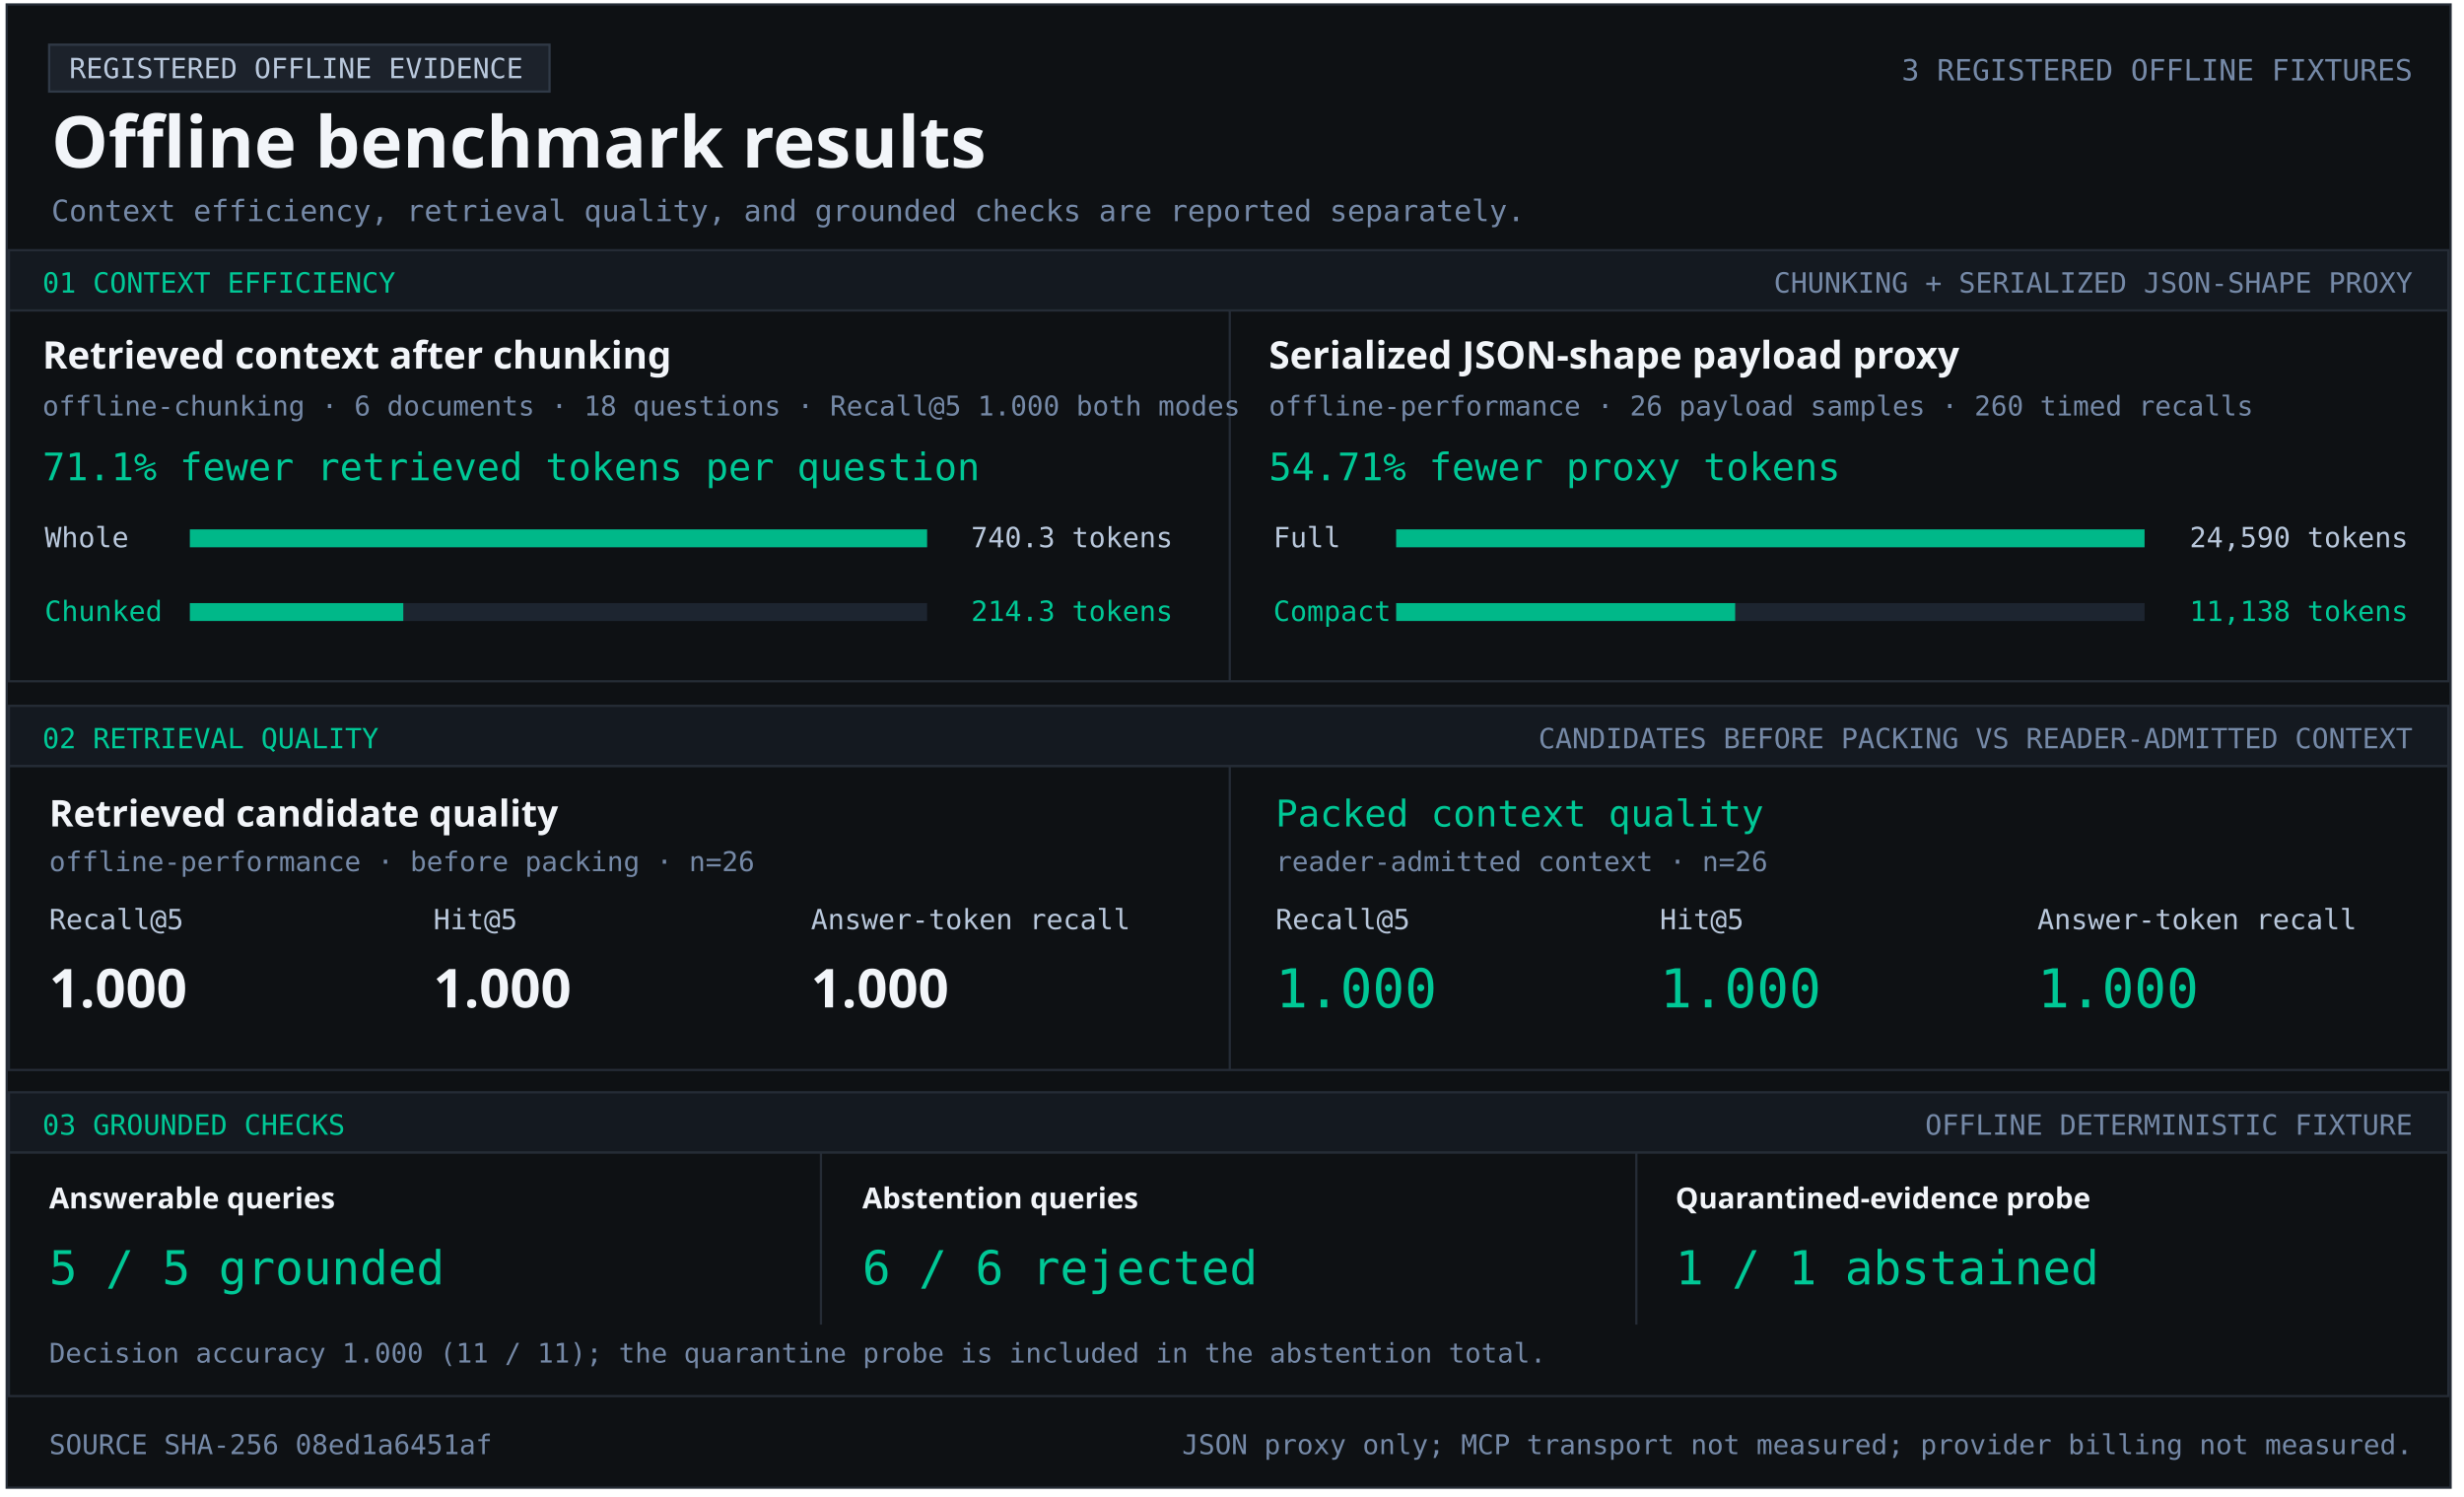
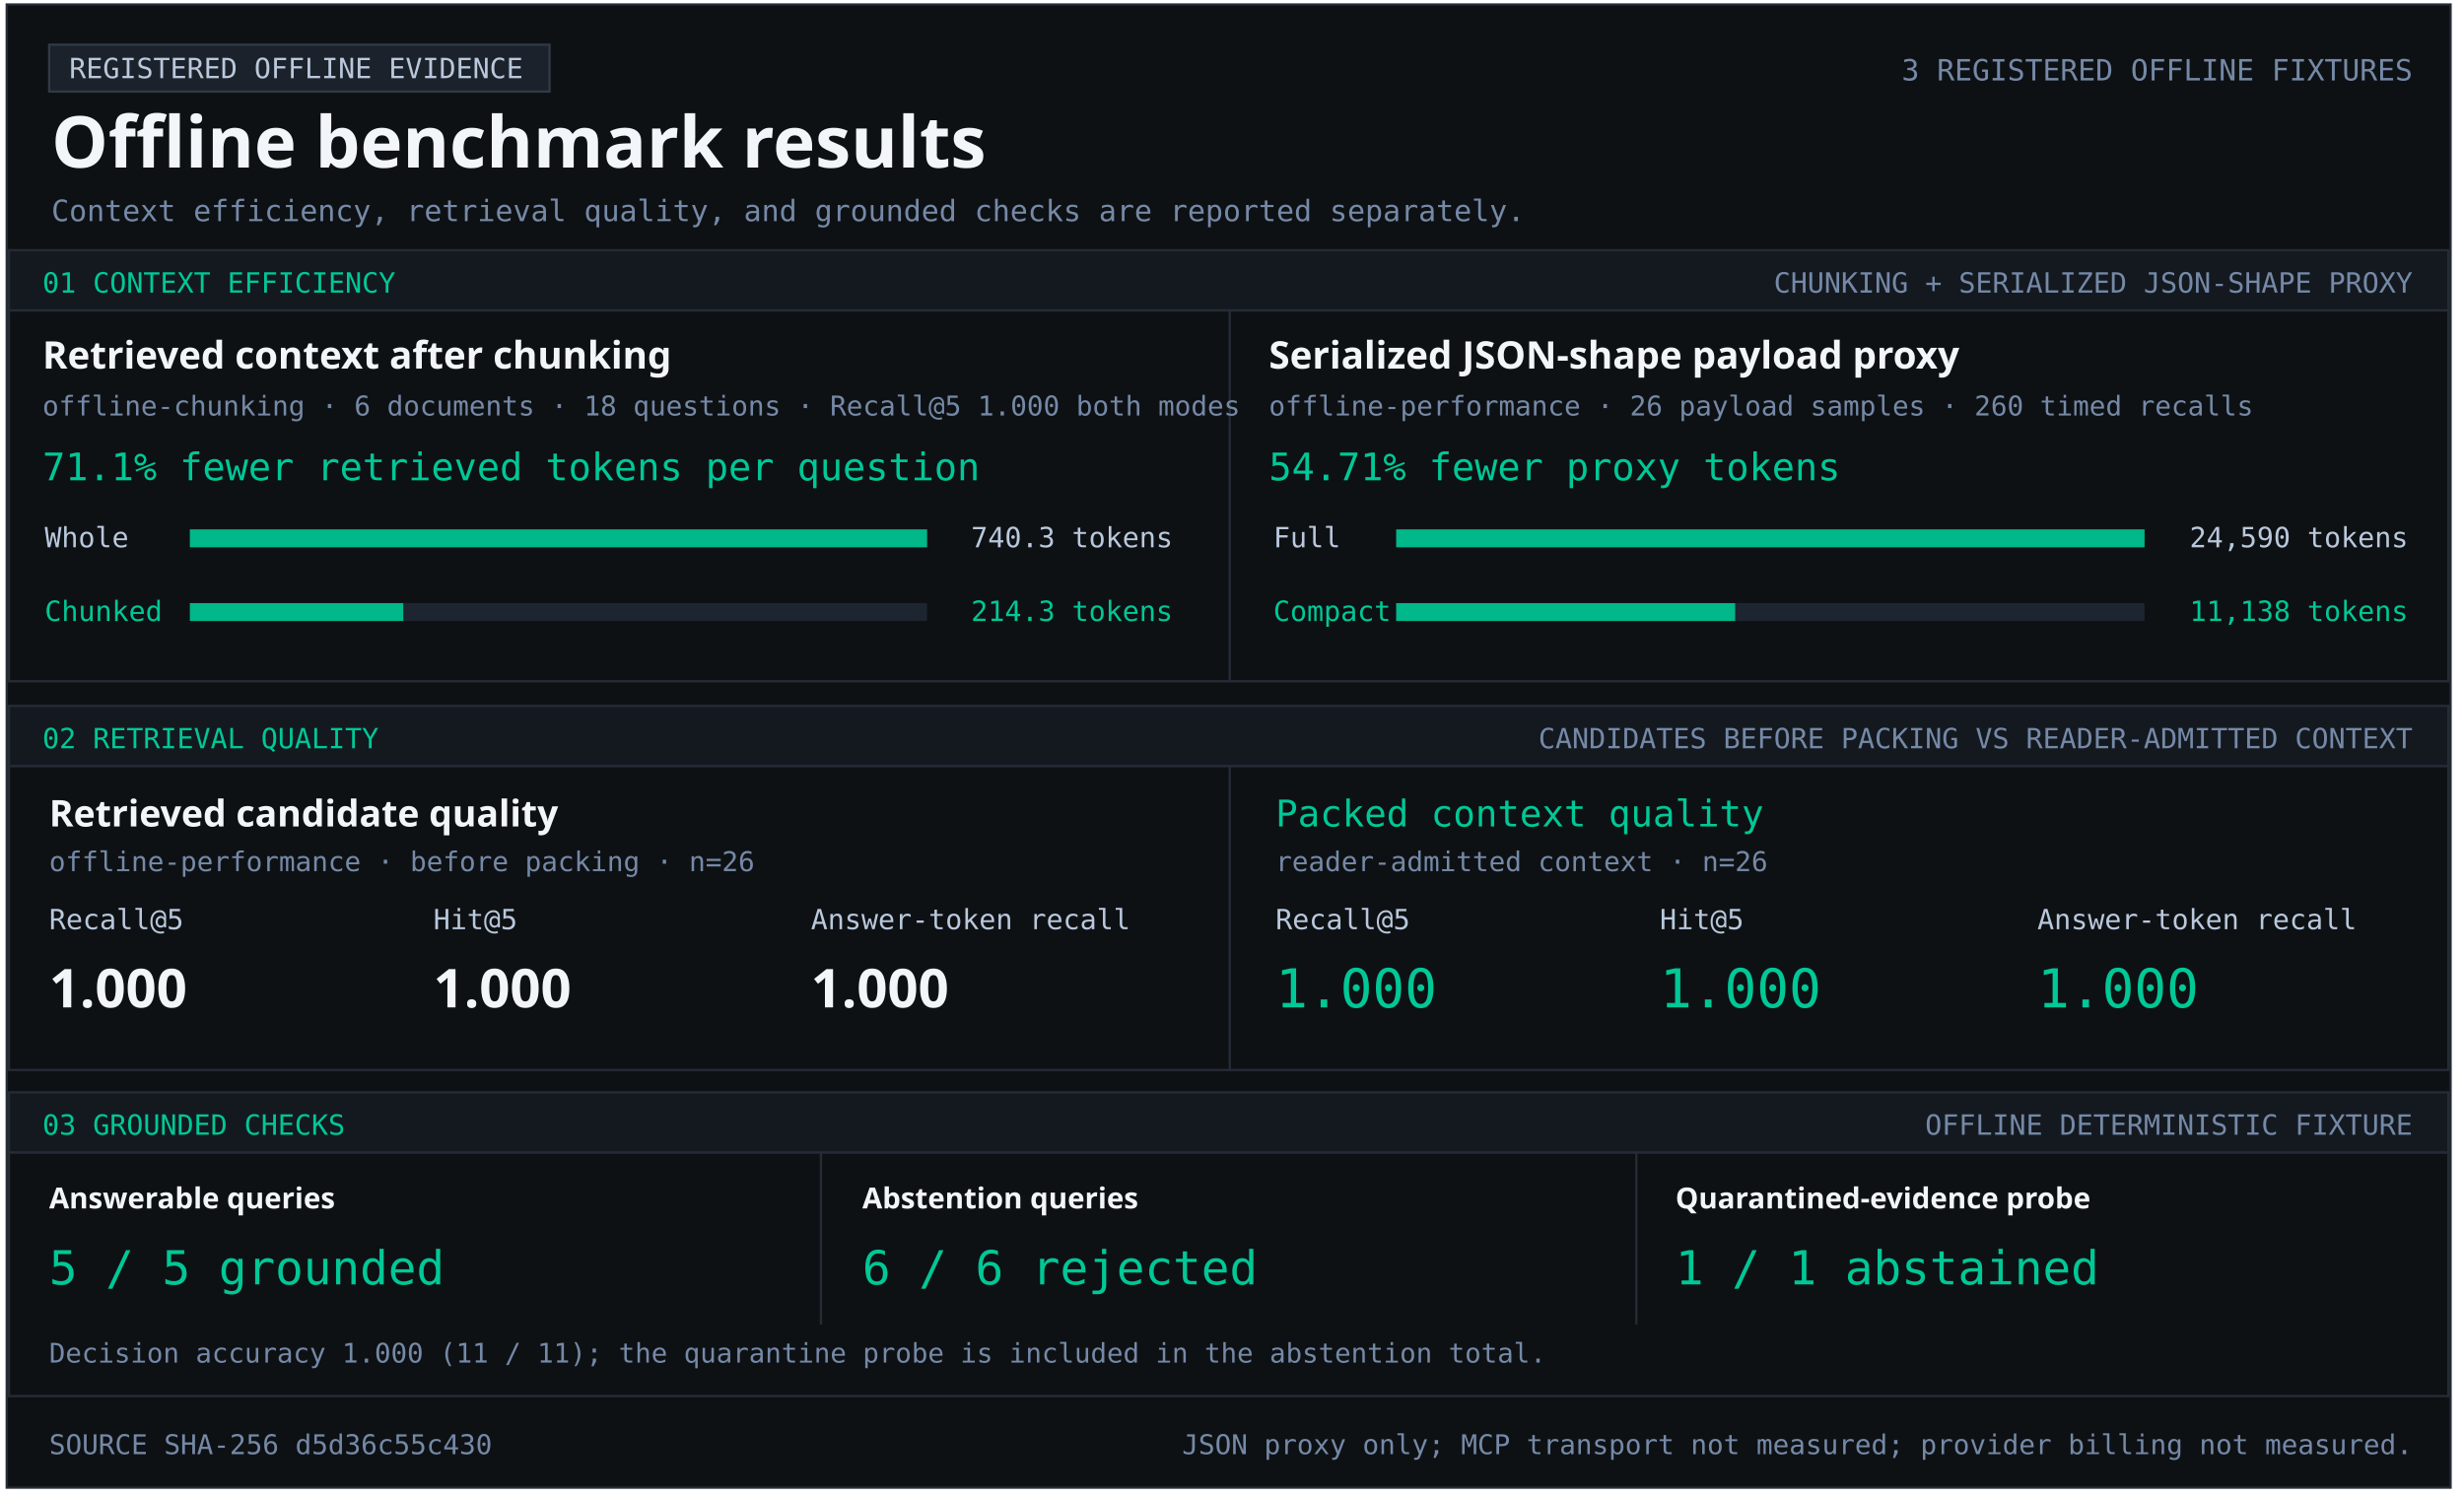
<svg xmlns="http://www.w3.org/2000/svg" width="1103" height="670" viewBox="0 0 1103 670" role="img" aria-labelledby="title desc">
  <style>text{font-family:Consolas,monospace;fill:#b9c8dc} .heading{font-family:Segoe UI,sans-serif;font-weight:700;fill:#f2f5f9} .green{fill:#00c896}.muted{fill:#7589a7}</style>
  <rect x="3" y="2" width="1094" height="664" fill="#0e1114" stroke="#252c36" />
  <rect x="22" y="20" width="224" height="21" fill="#1c222b" stroke="#303a47" />
  <text x="31" y="35" font-size="12.5" text-anchor="start">REGISTERED OFFLINE EVIDENCE</text>
  <text x="23" y="75" font-size="32" class="heading" text-anchor="start">Offline benchmark results</text>
  <text x="1080" y="36" font-size="13.1" class="muted" text-anchor="end">3 REGISTERED OFFLINE FIXTURES</text>
  <text x="23" y="99" font-size="13.2" class="muted" text-anchor="start">Context efficiency, retrieval quality, and grounded checks are reported separately.</text>
  <rect x="4" y="112" width="1092" height="27" fill="#141920" stroke="#252c36" />
  <text x="19" y="131" font-size="12.5" class="green" text-anchor="start">01  CONTEXT EFFICIENCY</text>
  <text x="1080" y="131" font-size="12.5" class="muted" text-anchor="end">CHUNKING + SERIALIZED JSON-SHAPE PROXY</text>
  <rect x="4" y="139" width="1092" height="166" fill="#0e1114" stroke="#252c36" />
  <rect x="550" y="139" width="1" height="166" fill="#252c36" />
  <text x="19" y="165" font-size="17" class="heading" text-anchor="start">Retrieved context after chunking</text>
  <text x="19" y="186" font-size="12.2" class="muted" text-anchor="start">offline-chunking · 6 documents · 18 questions · Recall@5 1.000 both modes</text>
  <text x="19" y="215" font-size="17" class="green" text-anchor="start">71.1% fewer retrieved tokens per question</text>
  <text x="20" y="245" font-size="12.5" text-anchor="start">Whole</text>
  <rect x="85" y="237" width="330" height="8" fill="#1d2530" />
  <rect x="85" y="237" width="330.00" height="8" fill="#00b889" />
  <text x="525" y="245" font-size="12.5" text-anchor="end">740.3 tokens</text>
  <text x="20" y="278" font-size="12.5" class="green" text-anchor="start">Chunked</text>
  <rect x="85" y="270" width="330" height="8" fill="#1d2530" />
  <rect x="85" y="270" width="95.53" height="8" fill="#00b889" />
  <text x="525" y="278" font-size="12.5" class="green" text-anchor="end">214.3 tokens</text>
  <text x="568" y="165" font-size="17" class="heading" text-anchor="start">Serialized JSON-shape payload proxy</text>
  <text x="568" y="186" font-size="12.2" class="muted" text-anchor="start">offline-performance · 26 payload samples · 260 timed recalls</text>
  <text x="568" y="215" font-size="17" class="green" text-anchor="start">54.71% fewer proxy tokens</text>
  <text x="570" y="245" font-size="12.5" text-anchor="start">Full</text>
  <rect x="625" y="237" width="335" height="8" fill="#1d2530" />
  <rect x="625" y="237" width="335.00" height="8" fill="#00b889" />
  <text x="1078" y="245" font-size="12.5" text-anchor="end">24,590 tokens</text>
  <text x="570" y="278" font-size="12.5" class="green" text-anchor="start">Compact</text>
  <rect x="625" y="270" width="335" height="8" fill="#1d2530" />
  <rect x="625" y="270" width="151.74" height="8" fill="#00b889" />
  <text x="1078" y="278" font-size="12.5" class="green" text-anchor="end">11,138 tokens</text>
  <rect x="4" y="316" width="1092" height="27" fill="#141920" stroke="#252c36" />
  <text x="19" y="335" font-size="12.5" class="green" text-anchor="start">02  RETRIEVAL QUALITY</text>
  <text x="1080" y="335" font-size="12.5" class="muted" text-anchor="end">CANDIDATES BEFORE PACKING VS READER-ADMITTED CONTEXT</text>
  <rect x="4" y="343" width="1092" height="136" fill="#0e1114" stroke="#252c36" />
  <rect x="550" y="343" width="1" height="136" fill="#252c36" />
  <text x="22" y="370" font-size="16.5" class="heading" text-anchor="start">Retrieved candidate quality</text>
  <text x="22" y="390" font-size="12.2" class="muted" text-anchor="start">offline-performance · before packing · n=26</text>
  <text x="22" y="416" font-size="12.5" text-anchor="start">Recall@5</text>
  <text x="194" y="416" font-size="12.5" text-anchor="start">Hit@5</text>
  <text x="363" y="416" font-size="12.5" text-anchor="start">Answer-token recall</text>
  <text x="22" y="451" font-size="24" class="heading" text-anchor="start">1.000</text>
  <text x="194" y="451" font-size="24" class="heading" text-anchor="start">1.000</text>
  <text x="363" y="451" font-size="24" class="heading" text-anchor="start">1.000</text>
  <text x="571" y="370" font-size="16.5" class="green" text-anchor="start">Packed context quality</text>
  <text x="571" y="390" font-size="12.2" class="muted" text-anchor="start">reader-admitted context · n=26</text>
  <text x="571" y="416" font-size="12.5" text-anchor="start">Recall@5</text>
  <text x="743" y="416" font-size="12.5" text-anchor="start">Hit@5</text>
  <text x="912" y="416" font-size="12.5" text-anchor="start">Answer-token recall</text>
  <text x="571" y="451" font-size="24" class="green" text-anchor="start">1.000</text>
  <text x="743" y="451" font-size="24" class="green" text-anchor="start">1.000</text>
  <text x="912" y="451" font-size="24" class="green" text-anchor="start">1.000</text>
  <rect x="4" y="489" width="1092" height="27" fill="#141920" stroke="#252c36" />
  <text x="19" y="508" font-size="12.5" class="green" text-anchor="start">03  GROUNDED CHECKS</text>
  <text x="1080" y="508" font-size="12.5" class="muted" text-anchor="end">OFFLINE DETERMINISTIC FIXTURE</text>
  <rect x="4" y="516" width="1092" height="109" fill="#0e1114" stroke="#252c36" />
  <rect x="367" y="516" width="1" height="77" fill="#252c36" />
  <rect x="732" y="516" width="1" height="77" fill="#252c36" />
  <text x="22" y="541" font-size="13" class="heading" text-anchor="start">Answerable queries</text>
  <text x="22" y="575" font-size="21" class="green" text-anchor="start">5 / 5 grounded</text>
  <text x="386" y="541" font-size="13" class="heading" text-anchor="start">Abstention queries</text>
  <text x="386" y="575" font-size="21" class="green" text-anchor="start">6 / 6 rejected</text>
  <text x="750" y="541" font-size="13" class="heading" text-anchor="start">Quarantined-evidence probe</text>
  <text x="750" y="575" font-size="21" class="green" text-anchor="start">1 / 1 abstained</text>
  <text x="22" y="610" font-size="12.1" class="muted" text-anchor="start">Decision accuracy 1.000 (11 / 11); the quarantine probe is included in the abstention total.</text>
-   <text x="22" y="651" font-size="12.2" class="muted" text-anchor="start">SOURCE SHA-256  08ed1a6451af</text>
+   <text x="22" y="651" font-size="12.2" class="muted" text-anchor="start">SOURCE SHA-256  d5d36c55c430</text>
  <text x="1080" y="651" font-size="12.2" class="muted" text-anchor="end">JSON proxy only; MCP transport not measured; provider billing not measured.</text>
</svg>
